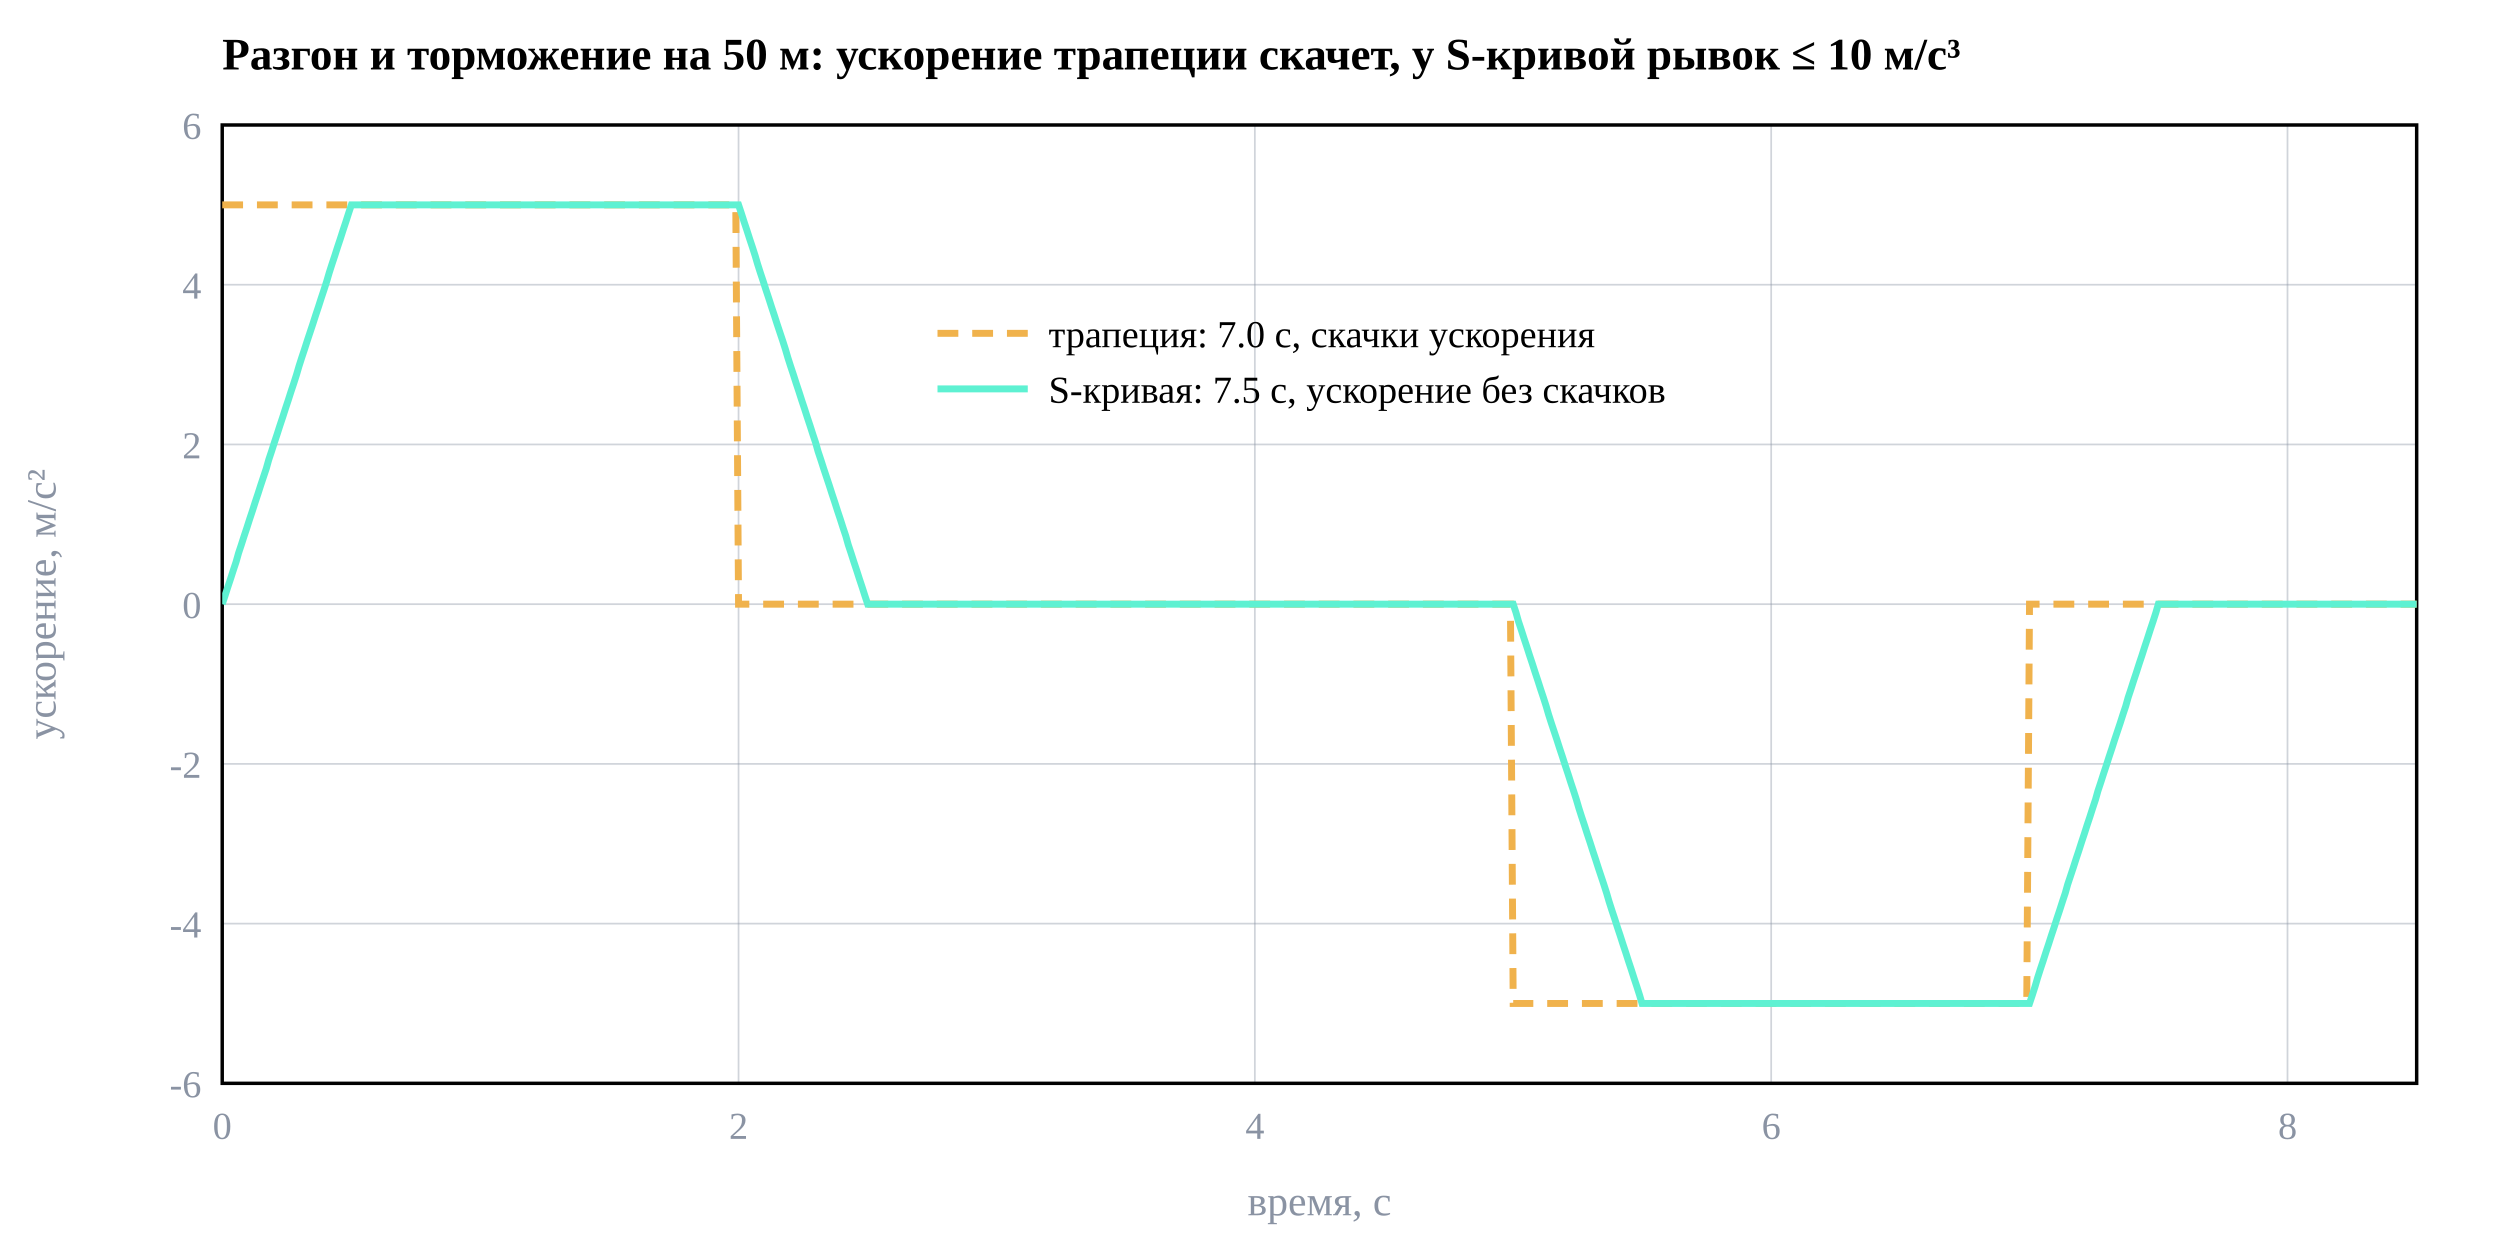
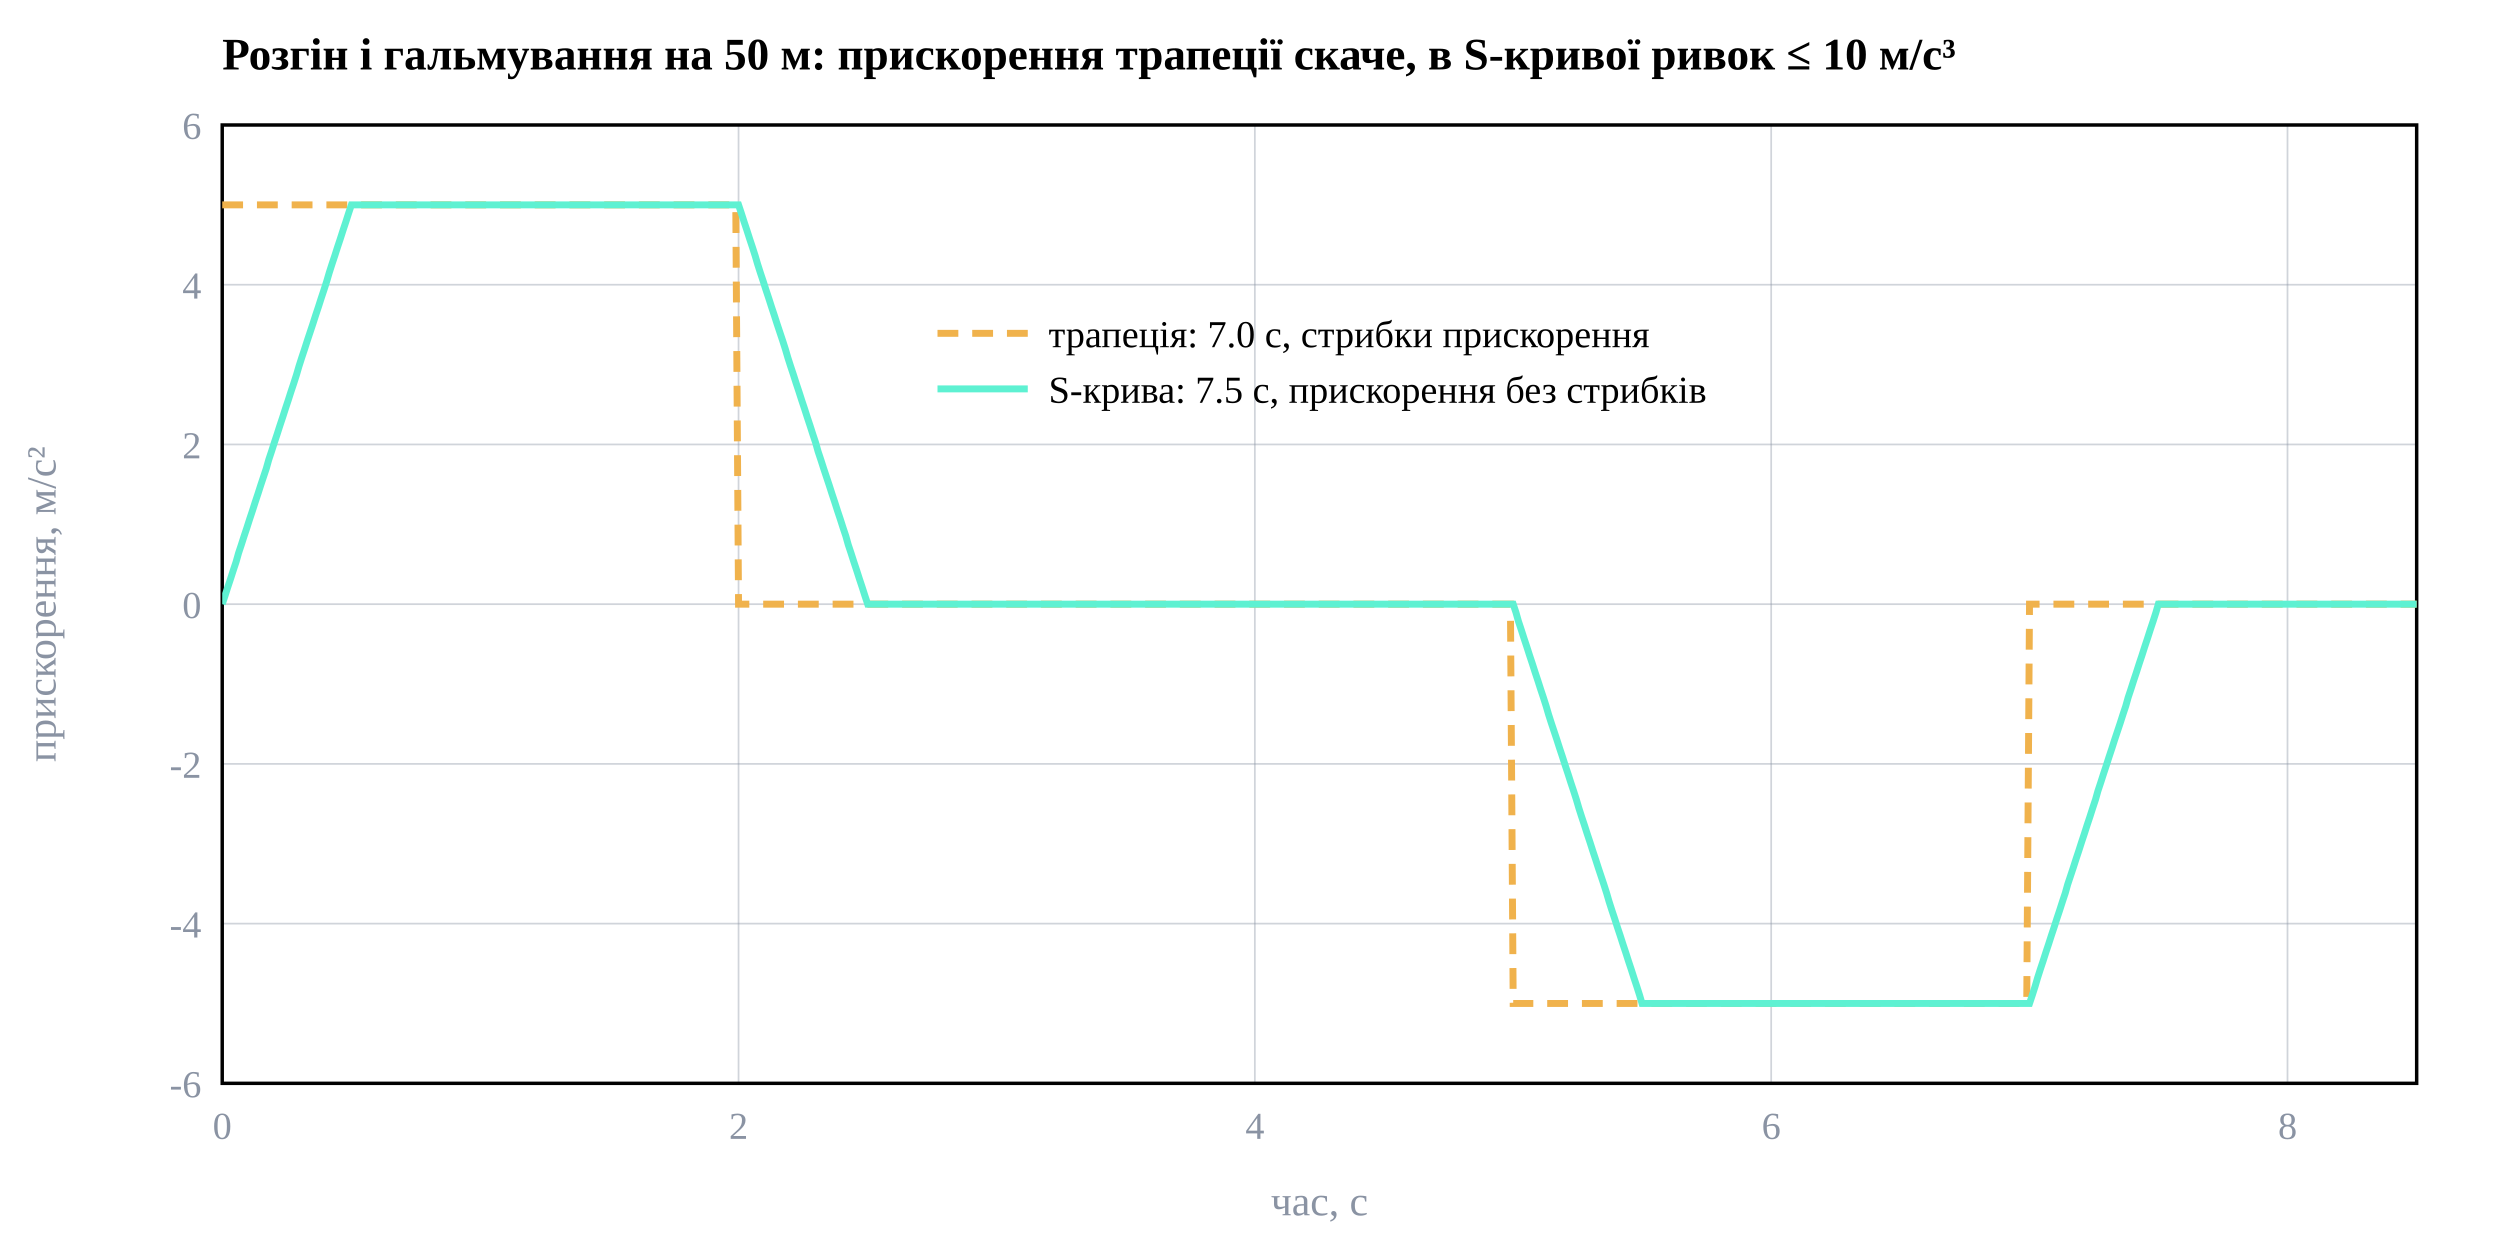
<svg xmlns="http://www.w3.org/2000/svg" viewBox="0 0 720 360" width="100%" role="img" aria-labelledby="t" style="max-width:720px;display:block;margin:0 auto">
  <style>text{font-family: var(--gc-font-mono, ui-monospace, Menlo, monospace); font-size: 12px;fill:currentColor} .m{fill:var(--gc-ink-muted, #8a93a3)} .a{fill:var(--gc-accent-hud, #5ef1d2)} .w{fill:var(--gc-signal-amber, #f0b24c)} .d{fill:var(--gc-signal-red, #e8636b)} .box{fill:var(--gc-surface-200, rgba(128,128,128,0.08));stroke:currentColor;stroke-width:1.2} .boxa{fill:var(--gc-surface-200, rgba(128,128,128,0.08));stroke:var(--gc-accent-hud, #5ef1d2);stroke-width:1.6} .ln{stroke:currentColor;stroke-width:1.2;fill:none} .lna{stroke:var(--gc-accent-hud, #5ef1d2);stroke-width:1.6;fill:none} .lnm{stroke:var(--gc-ink-muted, #8a93a3);stroke-width:1;fill:none;stroke-dasharray:4 3} .t{font-size:11px} .b{font-weight:600}</style>
  <defs>
    <marker id="ar" viewBox="0 0 10 10" refX="9" refY="5" markerWidth="7" markerHeight="7" orient="auto-start-reverse">
      <path d="M0 0L10 5L0 10z" fill="currentColor" />
    </marker>
    <marker id="ara" viewBox="0 0 10 10" refX="9" refY="5" markerWidth="7" markerHeight="7" orient="auto-start-reverse">
      <path d="M0 0L10 5L0 10z" fill="var(--gc-accent-hud, #5ef1d2)" />
    </marker>
  </defs>
-   <text x="64" y="20" text-anchor="start" class="b" style="font-size:13px">Разгон и торможение на 50 м: ускорение трапеции скачет, у S-кривой рывок ≤ 10 м/с³</text>
+   <text x="64" y="20" text-anchor="start" class="b" style="font-size:13px">Розгін і гальмування на 50 м: прискорення трапеції скаче, в S-кривої ривок ≤ 10 м/с³</text>
  <line x1="64.0" y1="36" x2="64.0" y2="312" stroke="var(--gc-ink-muted, #8a93a3)" stroke-width="0.5" opacity="0.4" />
  <text x="64.0" y="328" text-anchor="middle" class="m t">0</text>
  <line x1="212.7" y1="36" x2="212.7" y2="312" stroke="var(--gc-ink-muted, #8a93a3)" stroke-width="0.5" opacity="0.4" />
  <text x="212.706" y="328" text-anchor="middle" class="m t">2</text>
  <line x1="361.4" y1="36" x2="361.4" y2="312" stroke="var(--gc-ink-muted, #8a93a3)" stroke-width="0.5" opacity="0.4" />
  <text x="361.412" y="328" text-anchor="middle" class="m t">4</text>
  <line x1="510.1" y1="36" x2="510.1" y2="312" stroke="var(--gc-ink-muted, #8a93a3)" stroke-width="0.5" opacity="0.4" />
  <text x="510.118" y="328" text-anchor="middle" class="m t">6</text>
  <line x1="658.8" y1="36" x2="658.8" y2="312" stroke="var(--gc-ink-muted, #8a93a3)" stroke-width="0.5" opacity="0.4" />
  <text x="658.824" y="328" text-anchor="middle" class="m t">8</text>
  <line x1="64" y1="312.0" x2="696" y2="312.0" stroke="var(--gc-ink-muted, #8a93a3)" stroke-width="0.5" opacity="0.4" />
  <text x="58" y="316.0" text-anchor="end" class="m t">-6</text>
  <line x1="64" y1="266.0" x2="696" y2="266.0" stroke="var(--gc-ink-muted, #8a93a3)" stroke-width="0.5" opacity="0.4" />
  <text x="58" y="270.0" text-anchor="end" class="m t">-4</text>
  <line x1="64" y1="220.0" x2="696" y2="220.0" stroke="var(--gc-ink-muted, #8a93a3)" stroke-width="0.5" opacity="0.4" />
  <text x="58" y="224.0" text-anchor="end" class="m t">-2</text>
  <line x1="64" y1="174.0" x2="696" y2="174.0" stroke="var(--gc-ink-muted, #8a93a3)" stroke-width="0.5" opacity="0.4" />
  <text x="58" y="178.0" text-anchor="end" class="m t">0</text>
  <line x1="64" y1="128.0" x2="696" y2="128.0" stroke="var(--gc-ink-muted, #8a93a3)" stroke-width="0.5" opacity="0.4" />
  <text x="58" y="132.0" text-anchor="end" class="m t">2</text>
  <line x1="64" y1="82.0" x2="696" y2="82.0" stroke="var(--gc-ink-muted, #8a93a3)" stroke-width="0.5" opacity="0.4" />
  <text x="58" y="86.0" text-anchor="end" class="m t">4</text>
  <line x1="64" y1="36.0" x2="696" y2="36.0" stroke="var(--gc-ink-muted, #8a93a3)" stroke-width="0.5" opacity="0.4" />
  <text x="58" y="40.0" text-anchor="end" class="m t">6</text>
  <rect x="64" y="36" width="632" height="276" fill="none" stroke="currentColor" stroke-width="1" />
-   <text x="380.0" y="350" text-anchor="middle" class="m">время, с</text>
-   <text transform="translate(16 174.0) rotate(-90)" text-anchor="middle" class="m">ускорение, м/с²</text>
+   <text x="380.0" y="350" text-anchor="middle" class="m">час, с</text>
+   <text transform="translate(16 174.0) rotate(-90)" text-anchor="middle" class="m">прискорення, м/с²</text>
  <clipPath id="pc20338660">
    <rect x="64" y="36" width="632" height="276" />
  </clipPath>
  <path d="M64.0 59.0 L64.8 59.0 L65.6 59.0 L66.4 59.0 L67.2 59.0 L68.0 59.0 L68.7 59.0 L69.5 59.0 L70.3 59.0 L71.1 59.0 L71.9 59.0 L72.7 59.0 L73.5 59.0 L74.3 59.0 L75.1 59.0 L75.9 59.0 L76.7 59.0 L77.4 59.0 L78.2 59.0 L79.0 59.0 L79.8 59.0 L80.6 59.0 L81.4 59.0 L82.2 59.0 L83.0 59.0 L83.8 59.0 L84.6 59.0 L85.4 59.0 L86.1 59.0 L86.9 59.0 L87.7 59.0 L88.5 59.0 L89.3 59.0 L90.1 59.0 L90.9 59.0 L91.7 59.0 L92.5 59.0 L93.3 59.0 L94.1 59.0 L94.8 59.0 L95.6 59.0 L96.4 59.0 L97.2 59.0 L98.0 59.0 L98.8 59.0 L99.6 59.0 L100.4 59.0 L101.2 59.0 L102.0 59.0 L102.8 59.0 L103.5 59.0 L104.3 59.0 L105.1 59.0 L105.9 59.0 L106.7 59.0 L107.5 59.0 L108.3 59.0 L109.1 59.0 L109.9 59.0 L110.7 59.0 L111.5 59.0 L112.3 59.0 L113.0 59.0 L113.8 59.0 L114.6 59.0 L115.4 59.0 L116.2 59.0 L117.0 59.0 L117.8 59.0 L118.6 59.0 L119.4 59.0 L120.2 59.0 L121.0 59.0 L121.7 59.0 L122.5 59.0 L123.3 59.0 L124.1 59.0 L124.9 59.0 L125.7 59.0 L126.5 59.0 L127.3 59.0 L128.1 59.0 L128.9 59.0 L129.7 59.0 L130.4 59.0 L131.2 59.0 L132.0 59.0 L132.8 59.0 L133.6 59.0 L134.4 59.0 L135.2 59.0 L136.0 59.0 L136.8 59.0 L137.6 59.0 L138.4 59.0 L139.1 59.0 L139.9 59.0 L140.7 59.0 L141.5 59.0 L142.3 59.0 L143.1 59.0 L143.9 59.0 L144.7 59.0 L145.5 59.0 L146.3 59.0 L147.1 59.0 L147.8 59.0 L148.6 59.0 L149.4 59.0 L150.2 59.0 L151.0 59.0 L151.8 59.0 L152.6 59.0 L153.4 59.0 L154.2 59.0 L155.0 59.0 L155.8 59.0 L156.5 59.0 L157.3 59.0 L158.1 59.0 L158.9 59.0 L159.7 59.0 L160.5 59.0 L161.3 59.0 L162.1 59.0 L162.9 59.0 L163.7 59.0 L164.5 59.0 L165.2 59.0 L166.0 59.0 L166.8 59.0 L167.6 59.0 L168.4 59.0 L169.2 59.0 L170.0 59.0 L170.8 59.0 L171.6 59.0 L172.4 59.0 L173.2 59.0 L173.9 59.0 L174.7 59.0 L175.5 59.0 L176.3 59.0 L177.1 59.0 L177.9 59.0 L178.7 59.0 L179.5 59.0 L180.3 59.0 L181.1 59.0 L181.9 59.0 L182.6 59.0 L183.4 59.0 L184.2 59.0 L185.0 59.0 L185.8 59.0 L186.6 59.0 L187.4 59.0 L188.2 59.0 L189.0 59.0 L189.8 59.0 L190.6 59.0 L191.3 59.0 L192.1 59.0 L192.9 59.0 L193.7 59.0 L194.5 59.0 L195.3 59.0 L196.1 59.0 L196.9 59.0 L197.7 59.0 L198.5 59.0 L199.3 59.0 L200.1 59.0 L200.8 59.0 L201.6 59.0 L202.4 59.0 L203.2 59.0 L204.0 59.0 L204.8 59.0 L205.6 59.0 L206.4 59.0 L207.2 59.0 L208.0 59.0 L208.8 59.0 L209.5 59.0 L210.3 59.0 L211.1 59.0 L211.9 59.0 L212.7 174.0 L213.5 174.0 L214.3 174.0 L215.1 174.0 L215.9 174.0 L216.7 174.0 L217.5 174.0 L218.2 174.0 L219.0 174.0 L219.8 174.0 L220.6 174.0 L221.4 174.0 L222.2 174.0 L223.0 174.0 L223.8 174.0 L224.6 174.0 L225.4 174.0 L226.2 174.0 L226.9 174.0 L227.7 174.0 L228.5 174.0 L229.3 174.0 L230.1 174.0 L230.9 174.0 L231.7 174.0 L232.5 174.0 L233.3 174.0 L234.1 174.0 L234.9 174.0 L235.6 174.0 L236.4 174.0 L237.2 174.0 L238.0 174.0 L238.8 174.0 L239.6 174.0 L240.4 174.0 L241.2 174.0 L242.0 174.0 L242.8 174.0 L243.6 174.0 L244.3 174.0 L245.1 174.0 L245.9 174.0 L246.7 174.0 L247.5 174.0 L248.3 174.0 L249.1 174.0 L249.9 174.0 L250.7 174.0 L251.5 174.0 L252.3 174.0 L253.0 174.0 L253.8 174.0 L254.6 174.0 L255.4 174.0 L256.2 174.0 L257.0 174.0 L257.8 174.0 L258.6 174.0 L259.4 174.0 L260.2 174.0 L261.0 174.0 L261.7 174.0 L262.5 174.0 L263.3 174.0 L264.1 174.0 L264.9 174.0 L265.7 174.0 L266.5 174.0 L267.3 174.0 L268.1 174.0 L268.9 174.0 L269.7 174.0 L270.4 174.0 L271.2 174.0 L272.0 174.0 L272.8 174.0 L273.6 174.0 L274.4 174.0 L275.2 174.0 L276.0 174.0 L276.8 174.0 L277.6 174.0 L278.4 174.0 L279.1 174.0 L279.9 174.0 L280.7 174.0 L281.5 174.0 L282.3 174.0 L283.1 174.0 L283.9 174.0 L284.7 174.0 L285.5 174.0 L286.3 174.0 L287.1 174.0 L287.8 174.0 L288.6 174.0 L289.4 174.0 L290.2 174.0 L291.0 174.0 L291.8 174.0 L292.6 174.0 L293.4 174.0 L294.2 174.0 L295.0 174.0 L295.8 174.0 L296.6 174.0 L297.3 174.0 L298.1 174.0 L298.9 174.0 L299.7 174.0 L300.5 174.0 L301.3 174.0 L302.1 174.0 L302.9 174.0 L303.7 174.0 L304.5 174.0 L305.3 174.0 L306.0 174.0 L306.8 174.0 L307.6 174.0 L308.4 174.0 L309.2 174.0 L310.0 174.0 L310.8 174.0 L311.6 174.0 L312.4 174.0 L313.2 174.0 L314.0 174.0 L314.7 174.0 L315.5 174.0 L316.3 174.0 L317.1 174.0 L317.9 174.0 L318.7 174.0 L319.5 174.0 L320.3 174.0 L321.1 174.0 L321.9 174.0 L322.7 174.0 L323.4 174.0 L324.2 174.0 L325.0 174.0 L325.8 174.0 L326.6 174.0 L327.4 174.0 L328.2 174.0 L329.0 174.0 L329.8 174.0 L330.6 174.0 L331.4 174.0 L332.1 174.0 L332.9 174.0 L333.7 174.0 L334.5 174.0 L335.3 174.0 L336.1 174.0 L336.9 174.0 L337.7 174.0 L338.5 174.0 L339.3 174.0 L340.1 174.0 L340.8 174.0 L341.6 174.0 L342.4 174.0 L343.2 174.0 L344.0 174.0 L344.8 174.0 L345.6 174.0 L346.4 174.0 L347.2 174.0 L348.0 174.0 L348.8 174.0 L349.5 174.0 L350.3 174.0 L351.1 174.0 L351.9 174.0 L352.7 174.0 L353.5 174.0 L354.3 174.0 L355.1 174.0 L355.9 174.0 L356.7 174.0 L357.5 174.0 L358.2 174.0 L359.0 174.0 L359.8 174.0 L360.6 174.0 L361.4 174.0 L362.2 174.0 L363.0 174.0 L363.8 174.0 L364.6 174.0 L365.4 174.0 L366.2 174.0 L366.9 174.0 L367.7 174.0 L368.5 174.0 L369.3 174.0 L370.1 174.0 L370.9 174.0 L371.7 174.0 L372.5 174.0 L373.3 174.0 L374.1 174.0 L374.9 174.0 L375.6 174.0 L376.4 174.0 L377.2 174.0 L378.0 174.0 L378.8 174.0 L379.6 174.0 L380.4 174.0 L381.2 174.0 L382.0 174.0 L382.8 174.0 L383.6 174.0 L384.4 174.0 L385.1 174.0 L385.9 174.0 L386.7 174.0 L387.5 174.0 L388.3 174.0 L389.1 174.0 L389.9 174.0 L390.7 174.0 L391.5 174.0 L392.3 174.0 L393.1 174.0 L393.8 174.0 L394.6 174.0 L395.4 174.0 L396.2 174.0 L397.0 174.0 L397.8 174.0 L398.6 174.0 L399.4 174.0 L400.2 174.0 L401.0 174.0 L401.8 174.0 L402.5 174.0 L403.3 174.0 L404.1 174.0 L404.9 174.0 L405.7 174.0 L406.5 174.0 L407.3 174.0 L408.1 174.0 L408.9 174.0 L409.7 174.0 L410.5 174.0 L411.2 174.0 L412.0 174.0 L412.8 174.0 L413.6 174.0 L414.4 174.0 L415.2 174.0 L416.0 174.0 L416.8 174.0 L417.6 174.0 L418.4 174.0 L419.2 174.0 L419.9 174.0 L420.7 174.0 L421.5 174.0 L422.3 174.0 L423.1 174.0 L423.9 174.0 L424.7 174.0 L425.5 174.0 L426.3 174.0 L427.1 174.0 L427.9 174.0 L428.6 174.0 L429.4 174.0 L430.2 174.0 L431.0 174.0 L431.8 174.0 L432.6 174.0 L433.4 174.0 L434.2 174.0 L435.0 174.0 L435.8 289.0 L436.6 289.0 L437.3 289.0 L438.1 289.0 L438.9 289.0 L439.7 289.0 L440.5 289.0 L441.3 289.0 L442.1 289.0 L442.9 289.0 L443.7 289.0 L444.5 289.0 L445.3 289.0 L446.0 289.0 L446.8 289.0 L447.6 289.0 L448.4 289.0 L449.2 289.0 L450.0 289.0 L450.8 289.0 L451.6 289.0 L452.4 289.0 L453.2 289.0 L454.0 289.0 L454.7 289.0 L455.5 289.0 L456.3 289.0 L457.1 289.0 L457.9 289.0 L458.7 289.0 L459.5 289.0 L460.3 289.0 L461.1 289.0 L461.9 289.0 L462.7 289.0 L463.4 289.0 L464.2 289.0 L465.0 289.0 L465.8 289.0 L466.6 289.0 L467.4 289.0 L468.2 289.0 L469.0 289.0 L469.8 289.0 L470.6 289.0 L471.4 289.0 L472.2 289.0 L472.9 289.0 L473.7 289.0 L474.5 289.0 L475.3 289.0 L476.1 289.0 L476.9 289.0 L477.7 289.0 L478.5 289.0 L479.3 289.0 L480.1 289.0 L480.9 289.0 L481.6 289.0 L482.4 289.0 L483.2 289.0 L484.0 289.0 L484.8 289.0 L485.6 289.0 L486.4 289.0 L487.2 289.0 L488.0 289.0 L488.8 289.0 L489.6 289.0 L490.3 289.0 L491.1 289.0 L491.9 289.0 L492.7 289.0 L493.5 289.0 L494.3 289.0 L495.1 289.0 L495.9 289.0 L496.7 289.0 L497.5 289.0 L498.3 289.0 L499.0 289.0 L499.8 289.0 L500.6 289.0 L501.4 289.0 L502.2 289.0 L503.0 289.0 L503.8 289.0 L504.6 289.0 L505.4 289.0 L506.2 289.0 L507.0 289.0 L507.7 289.0 L508.5 289.0 L509.3 289.0 L510.1 289.0 L510.9 289.0 L511.7 289.0 L512.5 289.0 L513.3 289.0 L514.1 289.0 L514.9 289.0 L515.7 289.0 L516.4 289.0 L517.2 289.0 L518.0 289.0 L518.8 289.0 L519.6 289.0 L520.4 289.0 L521.2 289.0 L522.0 289.0 L522.8 289.0 L523.6 289.0 L524.4 289.0 L525.1 289.0 L525.9 289.0 L526.7 289.0 L527.5 289.0 L528.3 289.0 L529.1 289.0 L529.9 289.0 L530.7 289.0 L531.5 289.0 L532.3 289.0 L533.1 289.0 L533.8 289.0 L534.6 289.0 L535.4 289.0 L536.2 289.0 L537.0 289.0 L537.8 289.0 L538.6 289.0 L539.4 289.0 L540.2 289.0 L541.0 289.0 L541.8 289.0 L542.5 289.0 L543.3 289.0 L544.1 289.0 L544.9 289.0 L545.7 289.0 L546.5 289.0 L547.3 289.0 L548.1 289.0 L548.9 289.0 L549.7 289.0 L550.5 289.0 L551.2 289.0 L552.0 289.0 L552.8 289.0 L553.6 289.0 L554.4 289.0 L555.2 289.0 L556.0 289.0 L556.8 289.0 L557.6 289.0 L558.4 289.0 L559.2 289.0 L559.9 289.0 L560.7 289.0 L561.5 289.0 L562.3 289.0 L563.1 289.0 L563.9 289.0 L564.7 289.0 L565.5 289.0 L566.3 289.0 L567.1 289.0 L567.9 289.0 L568.7 289.0 L569.4 289.0 L570.2 289.0 L571.0 289.0 L571.8 289.0 L572.6 289.0 L573.4 289.0 L574.2 289.0 L575.0 289.0 L575.8 289.0 L576.6 289.0 L577.4 289.0 L578.1 289.0 L578.9 289.0 L579.7 289.0 L580.5 289.0 L581.3 289.0 L582.1 289.0 L582.9 289.0 L583.7 289.0 L584.5 174.0 L585.3 174.0 L586.1 174.0 L586.8 174.0 L587.6 174.0 L588.4 174.0 L589.2 174.0 L590.0 174.0 L590.8 174.0 L591.6 174.0 L592.4 174.0 L593.2 174.0 L594.0 174.0 L594.8 174.0 L595.5 174.0 L596.3 174.0 L597.1 174.0 L597.9 174.0 L598.7 174.0 L599.5 174.0 L600.3 174.0 L601.1 174.0 L601.9 174.0 L602.7 174.0 L603.5 174.0 L604.2 174.0 L605.0 174.0 L605.8 174.0 L606.6 174.0 L607.4 174.0 L608.2 174.0 L609.0 174.0 L609.8 174.0 L610.6 174.0 L611.4 174.0 L612.2 174.0 L612.9 174.0 L613.7 174.0 L614.5 174.0 L615.3 174.0 L616.1 174.0 L616.9 174.0 L617.7 174.0 L618.5 174.0 L619.3 174.0 L620.1 174.0 L620.9 174.0 L621.6 174.0 L622.4 174.0 L623.2 174.0 L624.0 174.0 L624.8 174.0 L625.6 174.0 L626.4 174.0 L627.2 174.0 L628.0 174.0 L628.8 174.0 L629.6 174.0 L630.3 174.0 L631.1 174.0 L631.9 174.0 L632.7 174.0 L633.5 174.0 L634.3 174.0 L635.1 174.0 L635.9 174.0 L636.7 174.0 L637.5 174.0 L638.3 174.0 L639.0 174.0 L639.8 174.0 L640.6 174.0 L641.4 174.0 L642.2 174.0 L643.0 174.0 L643.8 174.0 L644.6 174.0 L645.4 174.0 L646.2 174.0 L647.0 174.0 L647.7 174.0 L648.5 174.0 L649.3 174.0 L650.1 174.0 L650.9 174.0 L651.7 174.0 L652.5 174.0 L653.3 174.0 L654.1 174.0 L654.9 174.0 L655.7 174.0 L656.5 174.0 L657.2 174.0 L658.0 174.0 L658.8 174.0 L659.6 174.0 L660.4 174.0 L661.2 174.0 L662.0 174.0 L662.8 174.0 L663.6 174.0 L664.4 174.0 L665.2 174.0 L665.9 174.0 L666.7 174.0 L667.5 174.0 L668.3 174.0 L669.1 174.0 L669.9 174.0 L670.7 174.0 L671.5 174.0 L672.3 174.0 L673.1 174.0 L673.9 174.0 L674.6 174.0 L675.4 174.0 L676.2 174.0 L677.0 174.0 L677.8 174.0 L678.6 174.0 L679.4 174.0 L680.2 174.0 L681.0 174.0 L681.8 174.0 L682.6 174.0 L683.3 174.0 L684.1 174.0 L684.9 174.0 L685.7 174.0 L686.5 174.0 L687.3 174.0 L688.1 174.0 L688.9 174.0 L689.7 174.0 L690.5 174.0 L691.3 174.0 L692.0 174.0 L692.8 174.0 L693.6 174.0 L694.4 174.0 L695.2 174.0 L696.0 174.0" fill="none" stroke="var(--gc-signal-amber, #f0b24c)" stroke-width="2" stroke-dasharray="6 4" clip-path="url(#pc20338660)" />
  <path d="M64.0 174.0 L64.8 171.6 L65.6 169.1 L66.4 166.7 L67.2 164.2 L68.0 161.8 L68.7 159.3 L69.5 156.9 L70.3 154.4 L71.1 152.0 L71.9 149.5 L72.7 147.1 L73.5 144.6 L74.3 142.2 L75.1 139.7 L75.9 137.3 L76.7 134.9 L77.4 132.4 L78.2 130.0 L79.0 127.5 L79.8 125.1 L80.6 122.6 L81.4 120.2 L82.2 117.7 L83.0 115.3 L83.8 112.8 L84.6 110.4 L85.4 107.9 L86.1 105.5 L86.9 103.0 L87.7 100.6 L88.5 98.1 L89.3 95.7 L90.1 93.3 L90.9 90.8 L91.7 88.4 L92.5 85.9 L93.3 83.5 L94.1 81.0 L94.8 78.6 L95.6 76.1 L96.4 73.7 L97.2 71.2 L98.0 68.8 L98.8 66.3 L99.6 63.9 L100.4 61.4 L101.2 59.0 L102.0 59.0 L102.8 59.0 L103.5 59.0 L104.3 59.0 L105.1 59.0 L105.9 59.0 L106.7 59.0 L107.5 59.0 L108.3 59.0 L109.1 59.0 L109.9 59.0 L110.7 59.0 L111.5 59.0 L112.3 59.0 L113.0 59.0 L113.8 59.0 L114.6 59.0 L115.4 59.0 L116.2 59.0 L117.0 59.0 L117.8 59.0 L118.6 59.0 L119.4 59.0 L120.2 59.0 L121.0 59.0 L121.7 59.0 L122.5 59.0 L123.3 59.0 L124.1 59.0 L124.9 59.0 L125.7 59.0 L126.5 59.0 L127.3 59.0 L128.1 59.0 L128.9 59.0 L129.7 59.0 L130.4 59.0 L131.2 59.0 L132.0 59.0 L132.8 59.0 L133.6 59.0 L134.4 59.0 L135.2 59.0 L136.0 59.0 L136.8 59.0 L137.6 59.0 L138.4 59.0 L139.1 59.0 L139.9 59.0 L140.7 59.0 L141.5 59.0 L142.3 59.0 L143.1 59.0 L143.9 59.0 L144.7 59.0 L145.5 59.0 L146.3 59.0 L147.1 59.0 L147.8 59.0 L148.6 59.0 L149.4 59.0 L150.2 59.0 L151.0 59.0 L151.8 59.0 L152.6 59.0 L153.4 59.0 L154.2 59.0 L155.0 59.0 L155.8 59.0 L156.5 59.0 L157.3 59.0 L158.1 59.0 L158.9 59.0 L159.7 59.0 L160.5 59.0 L161.3 59.0 L162.1 59.0 L162.9 59.0 L163.7 59.0 L164.5 59.0 L165.2 59.0 L166.0 59.0 L166.8 59.0 L167.6 59.0 L168.4 59.0 L169.2 59.0 L170.0 59.0 L170.8 59.0 L171.6 59.0 L172.4 59.0 L173.2 59.0 L173.9 59.0 L174.7 59.0 L175.5 59.0 L176.3 59.0 L177.1 59.0 L177.9 59.0 L178.7 59.0 L179.5 59.0 L180.3 59.0 L181.1 59.0 L181.9 59.0 L182.6 59.0 L183.4 59.0 L184.2 59.0 L185.0 59.0 L185.8 59.0 L186.6 59.0 L187.4 59.0 L188.2 59.0 L189.0 59.0 L189.8 59.0 L190.6 59.0 L191.3 59.0 L192.1 59.0 L192.9 59.0 L193.7 59.0 L194.5 59.0 L195.3 59.0 L196.1 59.0 L196.9 59.0 L197.7 59.0 L198.5 59.0 L199.3 59.0 L200.1 59.0 L200.8 59.0 L201.6 59.0 L202.4 59.0 L203.2 59.0 L204.0 59.0 L204.8 59.0 L205.6 59.0 L206.4 59.0 L207.2 59.0 L208.0 59.0 L208.8 59.0 L209.5 59.0 L210.3 59.0 L211.1 59.0 L211.9 59.0 L212.7 59.0 L213.5 61.4 L214.3 63.9 L215.1 66.3 L215.9 68.8 L216.7 71.2 L217.5 73.7 L218.2 76.1 L219.0 78.6 L219.8 81.0 L220.6 83.5 L221.4 85.9 L222.2 88.4 L223.0 90.8 L223.8 93.3 L224.6 95.7 L225.4 98.1 L226.2 100.6 L226.9 103.0 L227.7 105.5 L228.5 107.9 L229.3 110.4 L230.1 112.8 L230.9 115.3 L231.7 117.7 L232.5 120.2 L233.3 122.6 L234.1 125.1 L234.9 127.5 L235.6 130.0 L236.4 132.4 L237.2 134.9 L238.0 137.3 L238.8 139.7 L239.6 142.2 L240.4 144.6 L241.2 147.1 L242.0 149.5 L242.8 152.0 L243.6 154.4 L244.3 156.9 L245.1 159.3 L245.9 161.8 L246.7 164.2 L247.5 166.7 L248.3 169.1 L249.1 171.6 L249.9 174.0 L250.7 174.0 L251.5 174.0 L252.3 174.0 L253.0 174.0 L253.8 174.0 L254.6 174.0 L255.4 174.0 L256.2 174.0 L257.0 174.0 L257.8 174.0 L258.6 174.0 L259.4 174.0 L260.2 174.0 L261.0 174.0 L261.7 174.0 L262.5 174.0 L263.3 174.0 L264.1 174.0 L264.9 174.0 L265.7 174.0 L266.5 174.0 L267.3 174.0 L268.1 174.0 L268.9 174.0 L269.7 174.0 L270.4 174.0 L271.2 174.0 L272.0 174.0 L272.8 174.0 L273.6 174.0 L274.4 174.0 L275.2 174.0 L276.0 174.0 L276.8 174.0 L277.6 174.0 L278.4 174.0 L279.1 174.0 L279.9 174.0 L280.7 174.0 L281.5 174.0 L282.3 174.0 L283.1 174.0 L283.9 174.0 L284.7 174.0 L285.5 174.0 L286.3 174.0 L287.1 174.0 L287.8 174.0 L288.6 174.0 L289.4 174.0 L290.2 174.0 L291.0 174.0 L291.8 174.0 L292.6 174.0 L293.4 174.0 L294.2 174.0 L295.0 174.0 L295.8 174.0 L296.6 174.0 L297.3 174.0 L298.1 174.0 L298.9 174.0 L299.7 174.0 L300.5 174.0 L301.3 174.0 L302.1 174.0 L302.9 174.0 L303.7 174.0 L304.5 174.0 L305.3 174.0 L306.0 174.0 L306.8 174.0 L307.6 174.0 L308.4 174.0 L309.2 174.0 L310.0 174.0 L310.8 174.0 L311.6 174.0 L312.4 174.0 L313.2 174.0 L314.0 174.0 L314.7 174.0 L315.5 174.0 L316.3 174.0 L317.1 174.0 L317.9 174.0 L318.7 174.0 L319.5 174.0 L320.3 174.0 L321.1 174.0 L321.9 174.0 L322.7 174.0 L323.4 174.0 L324.2 174.0 L325.0 174.0 L325.8 174.0 L326.6 174.0 L327.4 174.0 L328.2 174.0 L329.0 174.0 L329.8 174.0 L330.6 174.0 L331.4 174.0 L332.1 174.0 L332.9 174.0 L333.7 174.0 L334.5 174.0 L335.3 174.0 L336.1 174.0 L336.9 174.0 L337.7 174.0 L338.5 174.0 L339.3 174.0 L340.1 174.0 L340.8 174.0 L341.6 174.0 L342.4 174.0 L343.2 174.0 L344.0 174.0 L344.8 174.0 L345.6 174.0 L346.4 174.0 L347.2 174.0 L348.0 174.0 L348.8 174.0 L349.5 174.0 L350.3 174.0 L351.1 174.0 L351.9 174.0 L352.7 174.0 L353.5 174.0 L354.3 174.0 L355.1 174.0 L355.9 174.0 L356.7 174.0 L357.5 174.0 L358.2 174.0 L359.0 174.0 L359.8 174.0 L360.6 174.0 L361.4 174.0 L362.2 174.0 L363.0 174.0 L363.8 174.0 L364.6 174.0 L365.4 174.0 L366.2 174.0 L366.9 174.0 L367.7 174.0 L368.5 174.0 L369.3 174.0 L370.1 174.0 L370.9 174.0 L371.7 174.0 L372.5 174.0 L373.3 174.0 L374.1 174.0 L374.9 174.0 L375.6 174.0 L376.4 174.0 L377.2 174.0 L378.0 174.0 L378.8 174.0 L379.6 174.0 L380.4 174.0 L381.2 174.0 L382.0 174.0 L382.8 174.0 L383.6 174.0 L384.4 174.0 L385.1 174.0 L385.9 174.0 L386.7 174.0 L387.5 174.0 L388.3 174.0 L389.1 174.0 L389.9 174.0 L390.7 174.0 L391.5 174.0 L392.3 174.0 L393.1 174.0 L393.8 174.0 L394.6 174.0 L395.4 174.0 L396.2 174.0 L397.0 174.0 L397.8 174.0 L398.6 174.0 L399.4 174.0 L400.2 174.0 L401.0 174.0 L401.8 174.0 L402.5 174.0 L403.3 174.0 L404.1 174.0 L404.9 174.0 L405.7 174.0 L406.5 174.0 L407.3 174.0 L408.1 174.0 L408.9 174.0 L409.7 174.0 L410.5 174.0 L411.2 174.0 L412.0 174.0 L412.8 174.0 L413.6 174.0 L414.4 174.0 L415.2 174.0 L416.0 174.0 L416.8 174.0 L417.6 174.0 L418.4 174.0 L419.2 174.0 L419.9 174.0 L420.7 174.0 L421.5 174.0 L422.3 174.0 L423.1 174.0 L423.9 174.0 L424.7 174.0 L425.5 174.0 L426.3 174.0 L427.1 174.0 L427.9 174.0 L428.6 174.0 L429.4 174.0 L430.2 174.0 L431.0 174.0 L431.8 174.0 L432.6 174.0 L433.4 174.0 L434.2 174.0 L435.0 174.0 L435.8 174.0 L436.6 176.4 L437.3 178.9 L438.1 181.3 L438.9 183.8 L439.7 186.2 L440.5 188.7 L441.3 191.1 L442.1 193.6 L442.9 196.0 L443.7 198.5 L444.5 200.9 L445.3 203.4 L446.0 205.8 L446.8 208.3 L447.6 210.7 L448.4 213.1 L449.2 215.6 L450.0 218.0 L450.8 220.5 L451.6 222.9 L452.4 225.4 L453.2 227.8 L454.0 230.3 L454.7 232.7 L455.5 235.2 L456.3 237.6 L457.1 240.1 L457.9 242.5 L458.7 245.0 L459.5 247.4 L460.3 249.9 L461.1 252.3 L461.9 254.7 L462.7 257.2 L463.4 259.6 L464.2 262.1 L465.0 264.5 L465.8 267.0 L466.6 269.4 L467.4 271.9 L468.2 274.3 L469.0 276.8 L469.8 279.2 L470.6 281.7 L471.4 284.1 L472.2 286.6 L472.9 289.0 L473.7 289.0 L474.5 289.0 L475.3 289.0 L476.1 289.0 L476.9 289.0 L477.7 289.0 L478.5 289.0 L479.3 289.0 L480.1 289.0 L480.9 289.0 L481.6 289.0 L482.4 289.0 L483.2 289.0 L484.0 289.0 L484.8 289.0 L485.6 289.0 L486.4 289.0 L487.2 289.0 L488.0 289.0 L488.8 289.0 L489.6 289.0 L490.3 289.0 L491.1 289.0 L491.9 289.0 L492.7 289.0 L493.5 289.0 L494.3 289.0 L495.1 289.0 L495.9 289.0 L496.7 289.0 L497.5 289.0 L498.3 289.0 L499.0 289.0 L499.8 289.0 L500.6 289.0 L501.4 289.0 L502.2 289.0 L503.0 289.0 L503.8 289.0 L504.6 289.0 L505.4 289.0 L506.2 289.0 L507.0 289.0 L507.7 289.0 L508.5 289.0 L509.3 289.0 L510.1 289.0 L510.9 289.0 L511.7 289.0 L512.5 289.0 L513.3 289.0 L514.1 289.0 L514.9 289.0 L515.7 289.0 L516.4 289.0 L517.2 289.0 L518.0 289.0 L518.8 289.0 L519.6 289.0 L520.4 289.0 L521.2 289.0 L522.0 289.0 L522.8 289.0 L523.6 289.0 L524.4 289.0 L525.1 289.0 L525.9 289.0 L526.7 289.0 L527.5 289.0 L528.3 289.0 L529.1 289.0 L529.9 289.0 L530.7 289.0 L531.5 289.0 L532.3 289.0 L533.1 289.0 L533.8 289.0 L534.6 289.0 L535.4 289.0 L536.2 289.0 L537.0 289.0 L537.8 289.0 L538.6 289.0 L539.4 289.0 L540.2 289.0 L541.0 289.0 L541.8 289.0 L542.5 289.0 L543.3 289.0 L544.1 289.0 L544.9 289.0 L545.7 289.0 L546.5 289.0 L547.3 289.0 L548.1 289.0 L548.9 289.0 L549.7 289.0 L550.5 289.0 L551.2 289.0 L552.0 289.0 L552.8 289.0 L553.6 289.0 L554.4 289.0 L555.2 289.0 L556.0 289.0 L556.8 289.0 L557.6 289.0 L558.4 289.0 L559.2 289.0 L559.9 289.0 L560.7 289.0 L561.5 289.0 L562.3 289.0 L563.1 289.0 L563.9 289.0 L564.7 289.0 L565.5 289.0 L566.3 289.0 L567.1 289.0 L567.9 289.0 L568.7 289.0 L569.4 289.0 L570.2 289.0 L571.0 289.0 L571.8 289.0 L572.6 289.0 L573.4 289.0 L574.2 289.0 L575.0 289.0 L575.8 289.0 L576.6 289.0 L577.4 289.0 L578.1 289.0 L578.9 289.0 L579.7 289.0 L580.5 289.0 L581.3 289.0 L582.1 289.0 L582.9 289.0 L583.7 289.0 L584.5 289.0 L585.3 286.6 L586.1 284.1 L586.8 281.7 L587.6 279.2 L588.4 276.8 L589.2 274.3 L590.0 271.9 L590.8 269.4 L591.6 267.0 L592.4 264.5 L593.2 262.1 L594.0 259.6 L594.8 257.2 L595.5 254.7 L596.3 252.3 L597.1 249.9 L597.9 247.4 L598.7 245.0 L599.5 242.5 L600.3 240.1 L601.1 237.6 L601.9 235.2 L602.7 232.7 L603.5 230.3 L604.2 227.8 L605.0 225.4 L605.8 222.9 L606.6 220.5 L607.4 218.0 L608.2 215.6 L609.0 213.1 L609.8 210.7 L610.6 208.3 L611.4 205.8 L612.2 203.4 L612.9 200.9 L613.7 198.5 L614.5 196.0 L615.3 193.6 L616.1 191.1 L616.9 188.7 L617.7 186.2 L618.5 183.8 L619.3 181.3 L620.1 178.9 L620.9 176.4 L621.6 174.0 L622.4 174.0 L623.2 174.0 L624.0 174.0 L624.8 174.0 L625.6 174.0 L626.4 174.0 L627.2 174.0 L628.0 174.0 L628.8 174.0 L629.6 174.0 L630.3 174.0 L631.1 174.0 L631.9 174.0 L632.7 174.0 L633.5 174.0 L634.3 174.0 L635.1 174.0 L635.9 174.0 L636.7 174.0 L637.5 174.0 L638.3 174.0 L639.0 174.0 L639.8 174.0 L640.6 174.0 L641.4 174.0 L642.2 174.0 L643.0 174.0 L643.8 174.0 L644.6 174.0 L645.4 174.0 L646.2 174.0 L647.0 174.0 L647.7 174.0 L648.5 174.0 L649.3 174.0 L650.1 174.0 L650.9 174.0 L651.7 174.0 L652.5 174.0 L653.3 174.0 L654.1 174.0 L654.9 174.0 L655.7 174.0 L656.5 174.0 L657.2 174.0 L658.0 174.0 L658.8 174.0 L659.6 174.0 L660.4 174.0 L661.2 174.0 L662.0 174.0 L662.8 174.0 L663.6 174.0 L664.4 174.0 L665.2 174.0 L665.9 174.0 L666.7 174.0 L667.5 174.0 L668.3 174.0 L669.1 174.0 L669.9 174.0 L670.7 174.0 L671.5 174.0 L672.3 174.0 L673.1 174.0 L673.9 174.0 L674.6 174.0 L675.4 174.0 L676.2 174.0 L677.0 174.0 L677.8 174.0 L678.6 174.0 L679.4 174.0 L680.2 174.0 L681.0 174.0 L681.8 174.0 L682.6 174.0 L683.3 174.0 L684.1 174.0 L684.9 174.0 L685.7 174.0 L686.5 174.0 L687.3 174.0 L688.1 174.0 L688.9 174.0 L689.7 174.0 L690.5 174.0 L691.3 174.0 L692.0 174.0 L692.8 174.0 L693.6 174.0 L694.4 174.0 L695.2 174.0 L696.0 174.0" fill="none" stroke="var(--gc-accent-hud, #5ef1d2)" stroke-width="2" clip-path="url(#pc20338660)" />
  <line x1="270" y1="96" x2="296" y2="96" stroke="var(--gc-signal-amber, #f0b24c)" stroke-width="2" stroke-dasharray="6 4" />
-   <text x="302" y="100" text-anchor="start" class="t">трапеция: 7.0 с, скачки ускорения</text>
+   <text x="302" y="100" text-anchor="start" class="t">трапеція: 7.0 с, стрибки прискорення</text>
  <line x1="270" y1="112" x2="296" y2="112" stroke="var(--gc-accent-hud, #5ef1d2)" stroke-width="2" />
-   <text x="302" y="116" text-anchor="start" class="t">S-кривая: 7.5 с, ускорение без скачков</text>
+   <text x="302" y="116" text-anchor="start" class="t">S-крива: 7.5 с, прискорення без стрибків</text>
</svg>
